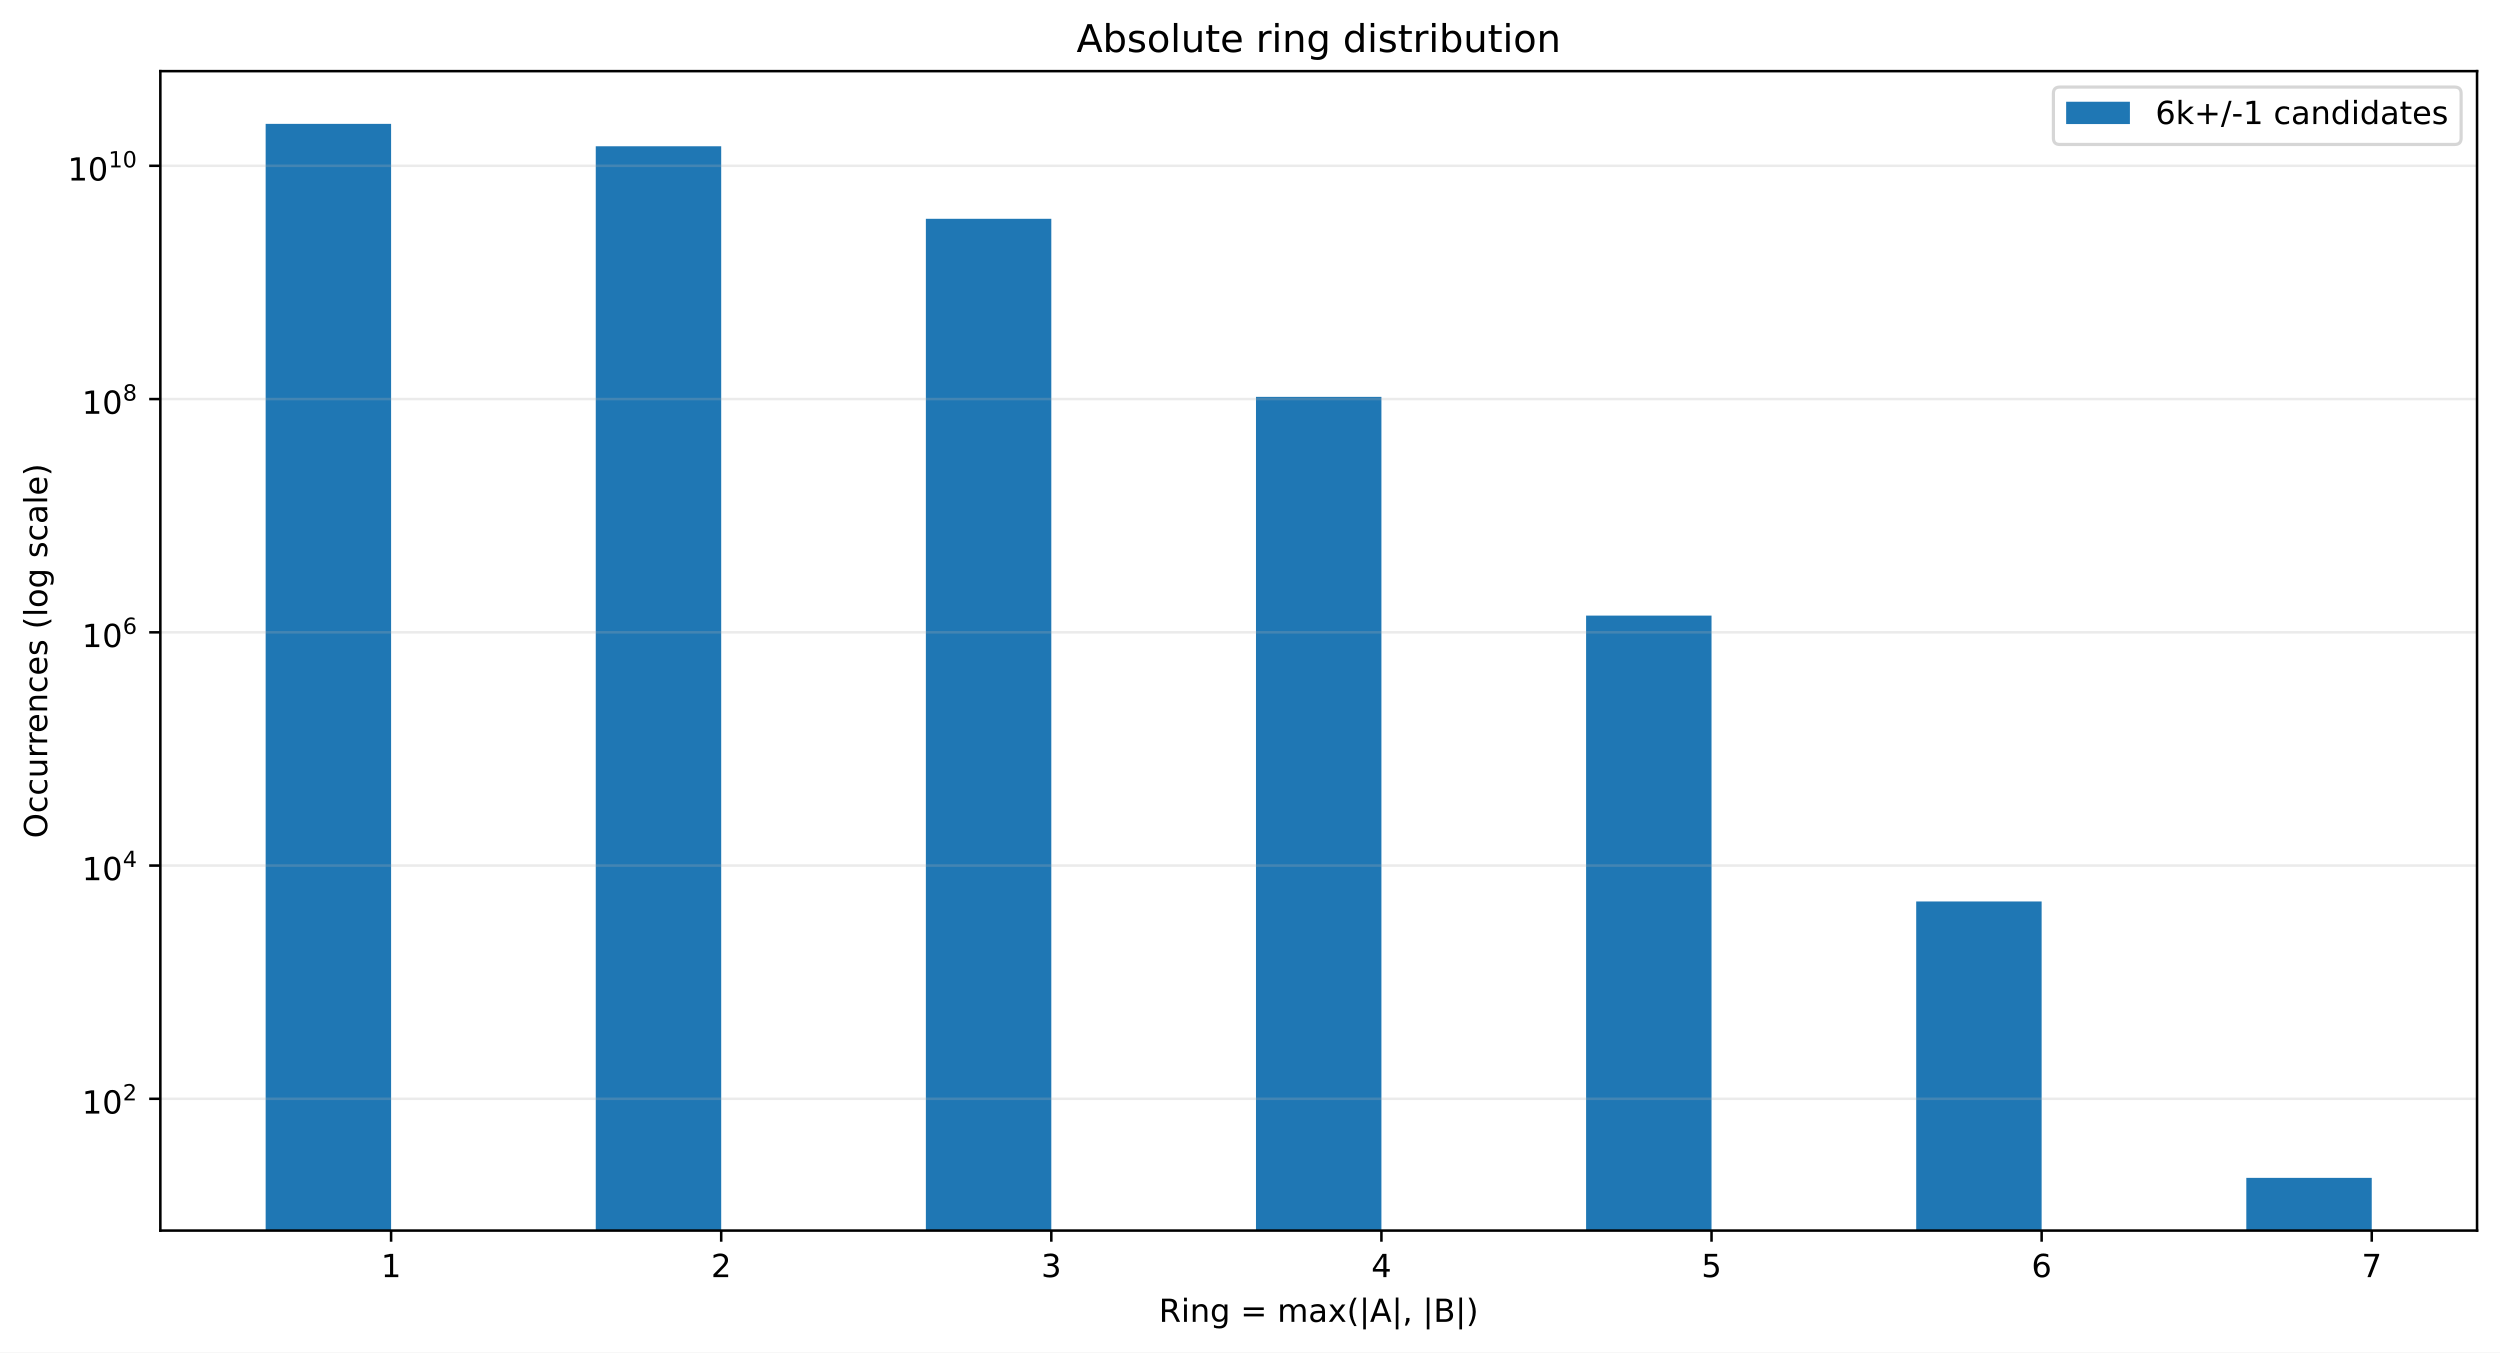
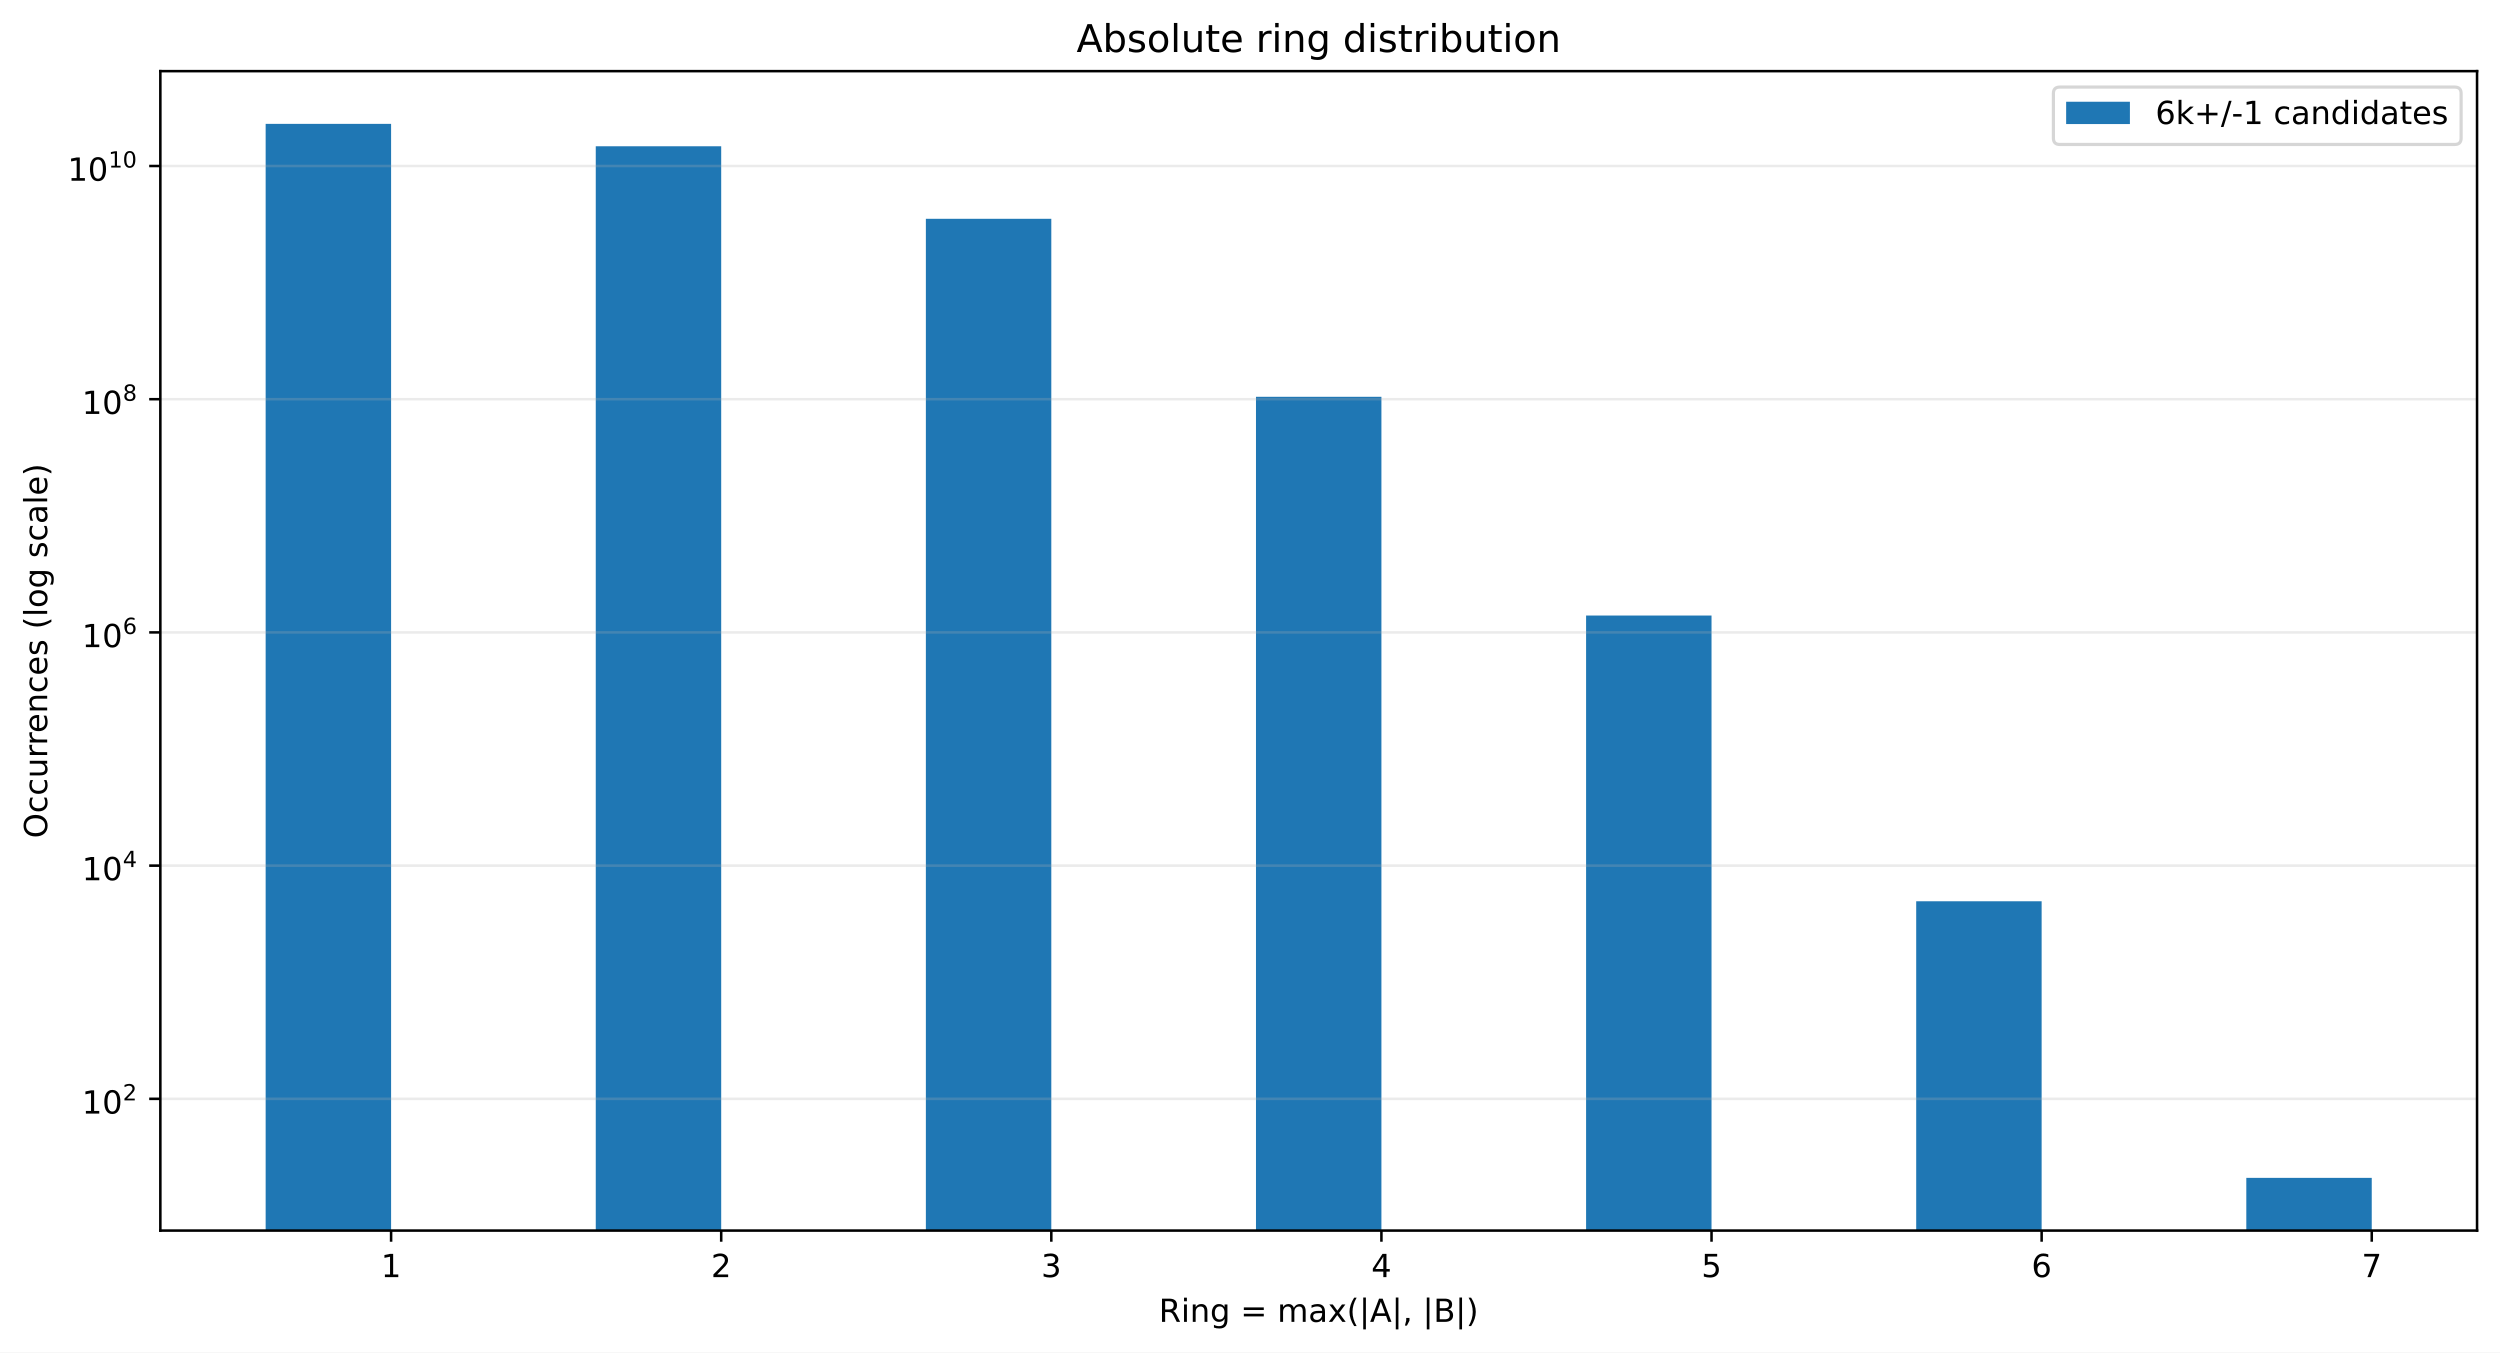
<svg xmlns="http://www.w3.org/2000/svg" xmlns:xlink="http://www.w3.org/1999/xlink" width="784.258pt" height="424.28pt" viewBox="0 0 784.258 424.28" version="1.1">
  <defs>
    <style type="text/css">*{stroke-linejoin: round; stroke-linecap: butt}</style>
  </defs>
  <g id="figure_1">
    <g id="patch_1">
      <path d="M 0 424.28  L 784.258 424.28  L 784.258 0  L 0 0  z " style="fill: #ffffff" />
    </g>
    <g id="axes_1">
      <g id="patch_2">
        <path d="M 50.301 386.036  L 777.058 386.036  L 777.058 22.318  L 50.301 22.318  z " style="fill: #ffffff" />
      </g>
      <g id="patch_3">
-         <path d="M 83.335 37004.671  L 122.687 37004.671  L 122.687 38.851  L 83.335 38.851  z " clip-path="url(#pf25385299b)" style="fill: #1f77b4" />
+         <path d="M 83.335 36997.822  L 122.687 36997.822  L 122.687 38.851  L 83.335 38.851  z " clip-path="url(#p84c9905903)" style="fill: #1f77b4" />
      </g>
      <g id="patch_4">
-         <path d="M 186.891 37004.671  L 226.243 37004.671  L 226.243 45.893  L 186.891 45.893  z " clip-path="url(#pf25385299b)" style="fill: #1f77b4" />
+         <path d="M 186.891 36997.822  L 226.243 36997.822  L 226.243 45.892  L 186.891 45.892  z " clip-path="url(#p84c9905903)" style="fill: #1f77b4" />
      </g>
      <g id="patch_5">
-         <path d="M 290.448 37004.671  L 329.799 37004.671  L 329.799 68.639  L 290.448 68.639  z " clip-path="url(#pf25385299b)" style="fill: #1f77b4" />
+         <path d="M 290.448 36997.822  L 329.799 36997.822  L 329.799 68.633  L 290.448 68.633  z " clip-path="url(#p84c9905903)" style="fill: #1f77b4" />
      </g>
      <g id="patch_6">
-         <path d="M 394.004 37004.671  L 433.355 37004.671  L 433.355 124.49  L 394.004 124.49  z " clip-path="url(#pf25385299b)" style="fill: #1f77b4" />
+         <path d="M 394.004 36997.822  L 433.355 36997.822  L 433.355 124.474  L 394.004 124.474  z " clip-path="url(#p84c9905903)" style="fill: #1f77b4" />
      </g>
      <g id="patch_7">
-         <path d="M 497.56 37004.671  L 536.912 37004.671  L 536.912 193.114  L 497.56 193.114  z " clip-path="url(#pf25385299b)" style="fill: #1f77b4" />
+         <path d="M 497.56 36997.822  L 536.912 36997.822  L 536.912 193.084  L 497.56 193.084  z " clip-path="url(#p84c9905903)" style="fill: #1f77b4" />
      </g>
      <g id="patch_8">
-         <path d="M 601.116 37004.671  L 640.468 37004.671  L 640.468 282.792  L 601.116 282.792  z " clip-path="url(#pf25385299b)" style="fill: #1f77b4" />
+         <path d="M 601.116 36997.822  L 640.468 36997.822  L 640.468 282.731  L 601.116 282.731  z " clip-path="url(#p84c9905903)" style="fill: #1f77b4" />
      </g>
      <g id="patch_9">
-         <path d="M 704.673 37004.671  L 744.024 37004.671  L 744.024 369.503  L 704.673 369.503  z " clip-path="url(#pf25385299b)" style="fill: #1f77b4" />
+         <path d="M 704.673 36997.822  L 744.024 36997.822  L 744.024 369.503  L 704.673 369.503  z " clip-path="url(#p84c9905903)" style="fill: #1f77b4" />
      </g>
      <g id="matplotlib.axis_1">
        <g id="xtick_1">
          <g id="line2d_1">
            <defs>
-               <path id="m7c9c270960" d="M 0 0  L 0 3.5  " style="stroke: #000000; stroke-width: 0.8" />
+               <path id="m8d8dc28880" d="M 0 0  L 0 3.5  " style="stroke: #000000; stroke-width: 0.8" />
            </defs>
            <g>
-               <use xlink:href="#m7c9c270960" x="122.687" y="386.036" style="stroke: #000000; stroke-width: 0.8" />
+               <use xlink:href="#m8d8dc28880" x="122.687" y="386.036" style="stroke: #000000; stroke-width: 0.8" />
            </g>
          </g>
          <g id="text_1">
            <g transform="translate(119.5053 400.6334) scale(0.1 -0.1)">
              <defs>
                <path id="DejaVuSans-14" d="M 794 531  L 1825 531  L 1825 4091  L 703 3866  L 703 4441  L 1819 4666  L 2450 4666  L 2450 531  L 3481 531  L 3481 0  L 794 0  L 794 531  z " transform="scale(0.015625)" />
              </defs>
              <use xlink:href="#DejaVuSans-14" />
            </g>
          </g>
        </g>
        <g id="xtick_2">
          <g id="line2d_2">
            <g>
-               <use xlink:href="#m7c9c270960" x="226.243" y="386.036" style="stroke: #000000; stroke-width: 0.8" />
+               <use xlink:href="#m8d8dc28880" x="226.243" y="386.036" style="stroke: #000000; stroke-width: 0.8" />
            </g>
          </g>
          <g id="text_2">
            <g transform="translate(223.0616 400.6334) scale(0.1 -0.1)">
              <defs>
                <path id="DejaVuSans-15" d="M 1228 531  L 3431 531  L 3431 0  L 469 0  L 469 531  Q 828 903 1448 1529  Q 2069 2156 2228 2338  Q 2531 2678 2651 2914  Q 2772 3150 2772 3378  Q 2772 3750 2511 3984  Q 2250 4219 1831 4219  Q 1534 4219 1204 4116  Q 875 4013 500 3803  L 500 4441  Q 881 4594 1212 4672  Q 1544 4750 1819 4750  Q 2544 4750 2975 4387  Q 3406 4025 3406 3419  Q 3406 3131 3298 2873  Q 3191 2616 2906 2266  Q 2828 2175 2409 1742  Q 1991 1309 1228 531  z " transform="scale(0.015625)" />
              </defs>
              <use xlink:href="#DejaVuSans-15" />
            </g>
          </g>
        </g>
        <g id="xtick_3">
          <g id="line2d_3">
            <g>
-               <use xlink:href="#m7c9c270960" x="329.799" y="386.036" style="stroke: #000000; stroke-width: 0.8" />
+               <use xlink:href="#m8d8dc28880" x="329.799" y="386.036" style="stroke: #000000; stroke-width: 0.8" />
            </g>
          </g>
          <g id="text_3">
            <g transform="translate(326.6178 400.6334) scale(0.1 -0.1)">
              <defs>
                <path id="DejaVuSans-16" d="M 2597 2516  Q 3050 2419 3304 2112  Q 3559 1806 3559 1356  Q 3559 666 3084 287  Q 2609 -91 1734 -91  Q 1441 -91 1130 -33  Q 819 25 488 141  L 488 750  Q 750 597 1062 519  Q 1375 441 1716 441  Q 2309 441 2620 675  Q 2931 909 2931 1356  Q 2931 1769 2642 2001  Q 2353 2234 1838 2234  L 1294 2234  L 1294 2753  L 1863 2753  Q 2328 2753 2575 2939  Q 2822 3125 2822 3475  Q 2822 3834 2567 4026  Q 2313 4219 1838 4219  Q 1578 4219 1281 4162  Q 984 4106 628 3988  L 628 4550  Q 988 4650 1302 4700  Q 1616 4750 1894 4750  Q 2613 4750 3031 4423  Q 3450 4097 3450 3541  Q 3450 3153 3228 2886  Q 3006 2619 2597 2516  z " transform="scale(0.015625)" />
              </defs>
              <use xlink:href="#DejaVuSans-16" />
            </g>
          </g>
        </g>
        <g id="xtick_4">
          <g id="line2d_4">
            <g>
-               <use xlink:href="#m7c9c270960" x="433.355" y="386.036" style="stroke: #000000; stroke-width: 0.8" />
+               <use xlink:href="#m8d8dc28880" x="433.355" y="386.036" style="stroke: #000000; stroke-width: 0.8" />
            </g>
          </g>
          <g id="text_4">
            <g transform="translate(430.174 400.6334) scale(0.1 -0.1)">
              <defs>
                <path id="DejaVuSans-17" d="M 2419 4116  L 825 1625  L 2419 1625  L 2419 4116  z M 2253 4666  L 3047 4666  L 3047 1625  L 3713 1625  L 3713 1100  L 3047 1100  L 3047 0  L 2419 0  L 2419 1100  L 313 1100  L 313 1709  L 2253 4666  z " transform="scale(0.015625)" />
              </defs>
              <use xlink:href="#DejaVuSans-17" />
            </g>
          </g>
        </g>
        <g id="xtick_5">
          <g id="line2d_5">
            <g>
-               <use xlink:href="#m7c9c270960" x="536.912" y="386.036" style="stroke: #000000; stroke-width: 0.8" />
+               <use xlink:href="#m8d8dc28880" x="536.912" y="386.036" style="stroke: #000000; stroke-width: 0.8" />
            </g>
          </g>
          <g id="text_5">
            <g transform="translate(533.7303 400.6334) scale(0.1 -0.1)">
              <defs>
                <path id="DejaVuSans-18" d="M 691 4666  L 3169 4666  L 3169 4134  L 1269 4134  L 1269 2991  Q 1406 3038 1543 3061  Q 1681 3084 1819 3084  Q 2600 3084 3056 2656  Q 3513 2228 3513 1497  Q 3513 744 3044 326  Q 2575 -91 1722 -91  Q 1428 -91 1123 -41  Q 819 9 494 109  L 494 744  Q 775 591 1075 516  Q 1375 441 1709 441  Q 2250 441 2565 725  Q 2881 1009 2881 1497  Q 2881 1984 2565 2268  Q 2250 2553 1709 2553  Q 1456 2553 1204 2497  Q 953 2441 691 2322  L 691 4666  z " transform="scale(0.015625)" />
              </defs>
              <use xlink:href="#DejaVuSans-18" />
            </g>
          </g>
        </g>
        <g id="xtick_6">
          <g id="line2d_6">
            <g>
-               <use xlink:href="#m7c9c270960" x="640.468" y="386.036" style="stroke: #000000; stroke-width: 0.8" />
+               <use xlink:href="#m8d8dc28880" x="640.468" y="386.036" style="stroke: #000000; stroke-width: 0.8" />
            </g>
          </g>
          <g id="text_6">
            <g transform="translate(637.2865 400.6334) scale(0.1 -0.1)">
              <defs>
                <path id="DejaVuSans-19" d="M 2113 2584  Q 1688 2584 1439 2293  Q 1191 2003 1191 1497  Q 1191 994 1439 701  Q 1688 409 2113 409  Q 2538 409 2786 701  Q 3034 994 3034 1497  Q 3034 2003 2786 2293  Q 2538 2584 2113 2584  z M 3366 4563  L 3366 3988  Q 3128 4100 2886 4159  Q 2644 4219 2406 4219  Q 1781 4219 1451 3797  Q 1122 3375 1075 2522  Q 1259 2794 1537 2939  Q 1816 3084 2150 3084  Q 2853 3084 3261 2657  Q 3669 2231 3669 1497  Q 3669 778 3244 343  Q 2819 -91 2113 -91  Q 1303 -91 875 529  Q 447 1150 447 2328  Q 447 3434 972 4092  Q 1497 4750 2381 4750  Q 2619 4750 2861 4703  Q 3103 4656 3366 4563  z " transform="scale(0.015625)" />
              </defs>
              <use xlink:href="#DejaVuSans-19" />
            </g>
          </g>
        </g>
        <g id="xtick_7">
          <g id="line2d_7">
            <g>
-               <use xlink:href="#m7c9c270960" x="744.024" y="386.036" style="stroke: #000000; stroke-width: 0.8" />
+               <use xlink:href="#m8d8dc28880" x="744.024" y="386.036" style="stroke: #000000; stroke-width: 0.8" />
            </g>
          </g>
          <g id="text_7">
            <g transform="translate(740.8427 400.6334) scale(0.1 -0.1)">
              <defs>
                <path id="DejaVuSans-1a" d="M 525 4666  L 3525 4666  L 3525 4397  L 1831 0  L 1172 0  L 2766 4134  L 525 4134  L 525 4666  z " transform="scale(0.015625)" />
              </defs>
              <use xlink:href="#DejaVuSans-1a" />
            </g>
          </g>
        </g>
        <g id="text_8">
          <g transform="translate(363.5437 414.678) scale(0.1 -0.1)">
            <defs>
              <path id="DejaVuSans-35" d="M 2841 2188  Q 3044 2119 3236 1894  Q 3428 1669 3622 1275  L 4263 0  L 3584 0  L 2988 1197  Q 2756 1666 2539 1819  Q 2322 1972 1947 1972  L 1259 1972  L 1259 0  L 628 0  L 628 4666  L 2053 4666  Q 2853 4666 3247 4331  Q 3641 3997 3641 3322  Q 3641 2881 3436 2590  Q 3231 2300 2841 2188  z M 1259 4147  L 1259 2491  L 2053 2491  Q 2509 2491 2742 2702  Q 2975 2913 2975 3322  Q 2975 3731 2742 3939  Q 2509 4147 2053 4147  L 1259 4147  z " transform="scale(0.015625)" />
              <path id="DejaVuSans-4c" d="M 603 3500  L 1178 3500  L 1178 0  L 603 0  L 603 3500  z M 603 4863  L 1178 4863  L 1178 4134  L 603 4134  L 603 4863  z " transform="scale(0.015625)" />
              <path id="DejaVuSans-51" d="M 3513 2113  L 3513 0  L 2938 0  L 2938 2094  Q 2938 2591 2744 2837  Q 2550 3084 2163 3084  Q 1697 3084 1428 2787  Q 1159 2491 1159 1978  L 1159 0  L 581 0  L 581 3500  L 1159 3500  L 1159 2956  Q 1366 3272 1645 3428  Q 1925 3584 2291 3584  Q 2894 3584 3203 3211  Q 3513 2838 3513 2113  z " transform="scale(0.015625)" />
              <path id="DejaVuSans-4a" d="M 2906 1791  Q 2906 2416 2648 2759  Q 2391 3103 1925 3103  Q 1463 3103 1205 2759  Q 947 2416 947 1791  Q 947 1169 1205 825  Q 1463 481 1925 481  Q 2391 481 2648 825  Q 2906 1169 2906 1791  z M 3481 434  Q 3481 -459 3084 -895  Q 2688 -1331 1869 -1331  Q 1566 -1331 1297 -1286  Q 1028 -1241 775 -1147  L 775 -588  Q 1028 -725 1275 -790  Q 1522 -856 1778 -856  Q 2344 -856 2625 -561  Q 2906 -266 2906 331  L 2906 616  Q 2728 306 2450 153  Q 2172 0 1784 0  Q 1141 0 747 490  Q 353 981 353 1791  Q 353 2603 747 3093  Q 1141 3584 1784 3584  Q 2172 3584 2450 3431  Q 2728 3278 2906 2969  L 2906 3500  L 3481 3500  L 3481 434  z " transform="scale(0.015625)" />
              <path id="DejaVuSans-3" transform="scale(0.015625)" />
              <path id="DejaVuSans-20" d="M 678 2906  L 4684 2906  L 4684 2381  L 678 2381  L 678 2906  z M 678 1631  L 4684 1631  L 4684 1100  L 678 1100  L 678 1631  z " transform="scale(0.015625)" />
              <path id="DejaVuSans-50" d="M 3328 2828  Q 3544 3216 3844 3400  Q 4144 3584 4550 3584  Q 5097 3584 5394 3201  Q 5691 2819 5691 2113  L 5691 0  L 5113 0  L 5113 2094  Q 5113 2597 4934 2840  Q 4756 3084 4391 3084  Q 3944 3084 3684 2787  Q 3425 2491 3425 1978  L 3425 0  L 2847 0  L 2847 2094  Q 2847 2600 2669 2842  Q 2491 3084 2119 3084  Q 1678 3084 1418 2786  Q 1159 2488 1159 1978  L 1159 0  L 581 0  L 581 3500  L 1159 3500  L 1159 2956  Q 1356 3278 1631 3431  Q 1906 3584 2284 3584  Q 2666 3584 2933 3390  Q 3200 3197 3328 2828  z " transform="scale(0.015625)" />
              <path id="DejaVuSans-44" d="M 2194 1759  Q 1497 1759 1228 1600  Q 959 1441 959 1056  Q 959 750 1161 570  Q 1363 391 1709 391  Q 2188 391 2477 730  Q 2766 1069 2766 1631  L 2766 1759  L 2194 1759  z M 3341 1997  L 3341 0  L 2766 0  L 2766 531  Q 2569 213 2275 61  Q 1981 -91 1556 -91  Q 1019 -91 701 211  Q 384 513 384 1019  Q 384 1609 779 1909  Q 1175 2209 1959 2209  L 2766 2209  L 2766 2266  Q 2766 2663 2505 2880  Q 2244 3097 1772 3097  Q 1472 3097 1187 3025  Q 903 2953 641 2809  L 641 3341  Q 956 3463 1253 3523  Q 1550 3584 1831 3584  Q 2591 3584 2966 3190  Q 3341 2797 3341 1997  z " transform="scale(0.015625)" />
              <path id="DejaVuSans-5b" d="M 3513 3500  L 2247 1797  L 3578 0  L 2900 0  L 1881 1375  L 863 0  L 184 0  L 1544 1831  L 300 3500  L 978 3500  L 1906 2253  L 2834 3500  L 3513 3500  z " transform="scale(0.015625)" />
              <path id="DejaVuSans-b" d="M 1984 4856  Q 1566 4138 1362 3434  Q 1159 2731 1159 2009  Q 1159 1288 1364 580  Q 1569 -128 1984 -844  L 1484 -844  Q 1016 -109 783 600  Q 550 1309 550 2009  Q 550 2706 781 3412  Q 1013 4119 1484 4856  L 1984 4856  z " transform="scale(0.015625)" />
              <path id="DejaVuSans-5f" d="M 1344 4891  L 1344 -1509  L 813 -1509  L 813 4891  L 1344 4891  z " transform="scale(0.015625)" />
              <path id="DejaVuSans-24" d="M 2188 4044  L 1331 1722  L 3047 1722  L 2188 4044  z M 1831 4666  L 2547 4666  L 4325 0  L 3669 0  L 3244 1197  L 1141 1197  L 716 0  L 50 0  L 1831 4666  z " transform="scale(0.015625)" />
              <path id="DejaVuSans-f" d="M 750 794  L 1409 794  L 1409 256  L 897 -744  L 494 -744  L 750 256  L 750 794  z " transform="scale(0.015625)" />
              <path id="DejaVuSans-25" d="M 1259 2228  L 1259 519  L 2272 519  Q 2781 519 3026 730  Q 3272 941 3272 1375  Q 3272 1813 3026 2020  Q 2781 2228 2272 2228  L 1259 2228  z M 1259 4147  L 1259 2741  L 2194 2741  Q 2656 2741 2882 2914  Q 3109 3088 3109 3444  Q 3109 3797 2882 3972  Q 2656 4147 2194 4147  L 1259 4147  z M 628 4666  L 2241 4666  Q 2963 4666 3353 4366  Q 3744 4066 3744 3513  Q 3744 3084 3544 2831  Q 3344 2578 2956 2516  Q 3422 2416 3680 2098  Q 3938 1781 3938 1306  Q 3938 681 3513 340  Q 3088 0 2303 0  L 628 0  L 628 4666  z " transform="scale(0.015625)" />
              <path id="DejaVuSans-c" d="M 513 4856  L 1013 4856  Q 1481 4119 1714 3412  Q 1947 2706 1947 2009  Q 1947 1309 1714 600  Q 1481 -109 1013 -844  L 513 -844  Q 928 -128 1133 580  Q 1338 1288 1338 2009  Q 1338 2731 1133 3434  Q 928 4138 513 4856  z " transform="scale(0.015625)" />
            </defs>
            <use xlink:href="#DejaVuSans-35" />
            <use xlink:href="#DejaVuSans-4c" transform="translate(69.48438 0)" />
            <use xlink:href="#DejaVuSans-51" transform="translate(97.26562 0)" />
            <use xlink:href="#DejaVuSans-4a" transform="translate(160.6406 0)" />
            <use xlink:href="#DejaVuSans-3" transform="translate(224.125 0)" />
            <use xlink:href="#DejaVuSans-20" transform="translate(255.9062 0)" />
            <use xlink:href="#DejaVuSans-3" transform="translate(339.7031 0)" />
            <use xlink:href="#DejaVuSans-50" transform="translate(371.4844 0)" />
            <use xlink:href="#DejaVuSans-44" transform="translate(468.8906 0)" />
            <use xlink:href="#DejaVuSans-5b" transform="translate(530.1719 0)" />
            <use xlink:href="#DejaVuSans-b" transform="translate(589.3594 0)" />
            <use xlink:href="#DejaVuSans-5f" transform="translate(628.375 0)" />
            <use xlink:href="#DejaVuSans-24" transform="translate(662.0625 0)" />
            <use xlink:href="#DejaVuSans-5f" transform="translate(730.4688 0)" />
            <use xlink:href="#DejaVuSans-f" transform="translate(764.1562 0)" />
            <use xlink:href="#DejaVuSans-3" transform="translate(795.9375 0)" />
            <use xlink:href="#DejaVuSans-5f" transform="translate(827.7188 0)" />
            <use xlink:href="#DejaVuSans-25" transform="translate(861.4062 0)" />
            <use xlink:href="#DejaVuSans-5f" transform="translate(930.0156 0)" />
            <use xlink:href="#DejaVuSans-c" transform="translate(963.7031 0)" />
          </g>
        </g>
      </g>
      <g id="matplotlib.axis_2">
        <g id="ytick_1">
          <g id="line2d_8">
-             <path d="M 50.301 344.705  L 777.058 344.705  " clip-path="url(#pf25385299b)" style="fill: none; stroke: #b0b0b0; stroke-opacity: 0.25; stroke-width: 0.8; stroke-linecap: square" />
+             <path d="M 50.301 344.71  L 777.058 344.71  " clip-path="url(#p84c9905903)" style="fill: none; stroke: #b0b0b0; stroke-opacity: 0.25; stroke-width: 0.8; stroke-linecap: square" />
          </g>
          <g id="line2d_9">
            <defs>
-               <path id="m2049cb9047" d="M 0 0  L -3.5 0  " style="stroke: #000000; stroke-width: 0.8" />
+               <path id="m34dafd3cd9" d="M 0 0  L -3.5 0  " style="stroke: #000000; stroke-width: 0.8" />
            </defs>
            <g>
-               <use xlink:href="#m2049cb9047" x="50.301" y="344.705" style="stroke: #000000; stroke-width: 0.8" />
+               <use xlink:href="#m34dafd3cd9" x="50.301" y="344.71" style="stroke: #000000; stroke-width: 0.8" />
            </g>
          </g>
          <g id="text_9">
-             <g transform="translate(25.70078 349.4053) scale(0.1 -0.1)">
+             <g transform="translate(25.70078 349.41) scale(0.1 -0.1)">
              <defs>
                <path id="DejaVuSans-13" d="M 2034 4250  Q 1547 4250 1301 3770  Q 1056 3291 1056 2328  Q 1056 1369 1301 889  Q 1547 409 2034 409  Q 2525 409 2770 889  Q 3016 1369 3016 2328  Q 3016 3291 2770 3770  Q 2525 4250 2034 4250  z M 2034 4750  Q 2819 4750 3233 4129  Q 3647 3509 3647 2328  Q 3647 1150 3233 529  Q 2819 -91 2034 -91  Q 1250 -91 836 529  Q 422 1150 422 2328  Q 422 3509 836 4129  Q 1250 4750 2034 4750  z " transform="scale(0.015625)" />
              </defs>
              <use xlink:href="#DejaVuSans-14" transform="translate(0 0.746875)" />
              <use xlink:href="#DejaVuSans-13" transform="translate(63.62305 0.746875)" />
              <use xlink:href="#DejaVuSans-15" transform="translate(128.2031 42.04688) scale(0.7)" />
            </g>
          </g>
        </g>
        <g id="ytick_2">
          <g id="line2d_10">
-             <path d="M 50.301 271.532  L 777.058 271.532  " clip-path="url(#pf25385299b)" style="fill: none; stroke: #b0b0b0; stroke-opacity: 0.25; stroke-width: 0.8; stroke-linecap: square" />
+             <path d="M 50.301 271.55  L 777.058 271.55  " clip-path="url(#p84c9905903)" style="fill: none; stroke: #b0b0b0; stroke-opacity: 0.25; stroke-width: 0.8; stroke-linecap: square" />
          </g>
          <g id="line2d_11">
            <g>
-               <use xlink:href="#m2049cb9047" x="50.301" y="271.532" style="stroke: #000000; stroke-width: 0.8" />
+               <use xlink:href="#m34dafd3cd9" x="50.301" y="271.55" style="stroke: #000000; stroke-width: 0.8" />
            </g>
          </g>
          <g id="text_10">
-             <g transform="translate(25.70078 276.1818) scale(0.1 -0.1)">
+             <g transform="translate(25.70078 276.2001) scale(0.1 -0.1)">
              <use xlink:href="#DejaVuSans-14" transform="translate(0 0.665625)" />
              <use xlink:href="#DejaVuSans-13" transform="translate(63.62305 0.665625)" />
              <use xlink:href="#DejaVuSans-17" transform="translate(128.2031 41.96563) scale(0.7)" />
            </g>
          </g>
        </g>
        <g id="ytick_3">
          <g id="line2d_12">
-             <path d="M 50.301 198.358  L 777.058 198.358  " clip-path="url(#pf25385299b)" style="fill: none; stroke: #b0b0b0; stroke-opacity: 0.25; stroke-width: 0.8; stroke-linecap: square" />
+             <path d="M 50.301 198.39  L 777.058 198.39  " clip-path="url(#p84c9905903)" style="fill: none; stroke: #b0b0b0; stroke-opacity: 0.25; stroke-width: 0.8; stroke-linecap: square" />
          </g>
          <g id="line2d_13">
            <g>
-               <use xlink:href="#m2049cb9047" x="50.301" y="198.358" style="stroke: #000000; stroke-width: 0.8" />
+               <use xlink:href="#m34dafd3cd9" x="50.301" y="198.39" style="stroke: #000000; stroke-width: 0.8" />
            </g>
          </g>
          <g id="text_11">
-             <g transform="translate(25.70078 203.0582) scale(0.1 -0.1)">
+             <g transform="translate(25.70078 203.0902) scale(0.1 -0.1)">
              <use xlink:href="#DejaVuSans-14" transform="translate(0 0.746875)" />
              <use xlink:href="#DejaVuSans-13" transform="translate(63.62305 0.746875)" />
              <use xlink:href="#DejaVuSans-19" transform="translate(128.2031 42.04688) scale(0.7)" />
            </g>
          </g>
        </g>
        <g id="ytick_4">
          <g id="line2d_14">
-             <path d="M 50.301 125.185  L 777.058 125.185  " clip-path="url(#pf25385299b)" style="fill: none; stroke: #b0b0b0; stroke-opacity: 0.25; stroke-width: 0.8; stroke-linecap: square" />
+             <path d="M 50.301 125.23  L 777.058 125.23  " clip-path="url(#p84c9905903)" style="fill: none; stroke: #b0b0b0; stroke-opacity: 0.25; stroke-width: 0.8; stroke-linecap: square" />
          </g>
          <g id="line2d_15">
            <g>
-               <use xlink:href="#m2049cb9047" x="50.301" y="125.185" style="stroke: #000000; stroke-width: 0.8" />
+               <use xlink:href="#m34dafd3cd9" x="50.301" y="125.23" style="stroke: #000000; stroke-width: 0.8" />
            </g>
          </g>
          <g id="text_12">
-             <g transform="translate(25.70078 129.8846) scale(0.1 -0.1)">
+             <g transform="translate(25.70078 129.9303) scale(0.1 -0.1)">
              <defs>
                <path id="DejaVuSans-1b" d="M 2034 2216  Q 1584 2216 1326 1975  Q 1069 1734 1069 1313  Q 1069 891 1326 650  Q 1584 409 2034 409  Q 2484 409 2743 651  Q 3003 894 3003 1313  Q 3003 1734 2745 1975  Q 2488 2216 2034 2216  z M 1403 2484  Q 997 2584 770 2862  Q 544 3141 544 3541  Q 544 4100 942 4425  Q 1341 4750 2034 4750  Q 2731 4750 3128 4425  Q 3525 4100 3525 3541  Q 3525 3141 3298 2862  Q 3072 2584 2669 2484  Q 3125 2378 3379 2068  Q 3634 1759 3634 1313  Q 3634 634 3220 271  Q 2806 -91 2034 -91  Q 1263 -91 848 271  Q 434 634 434 1313  Q 434 1759 690 2068  Q 947 2378 1403 2484  z M 1172 3481  Q 1172 3119 1398 2916  Q 1625 2713 2034 2713  Q 2441 2713 2670 2916  Q 2900 3119 2900 3481  Q 2900 3844 2670 4047  Q 2441 4250 2034 4250  Q 1625 4250 1398 4047  Q 1172 3844 1172 3481  z " transform="scale(0.015625)" />
              </defs>
              <use xlink:href="#DejaVuSans-14" transform="translate(0 0.746875)" />
              <use xlink:href="#DejaVuSans-13" transform="translate(63.62305 0.746875)" />
              <use xlink:href="#DejaVuSans-1b" transform="translate(128.2031 42.04688) scale(0.7)" />
            </g>
          </g>
        </g>
        <g id="ytick_5">
          <g id="line2d_16">
-             <path d="M 50.301 52.011  L 777.058 52.011  " clip-path="url(#pf25385299b)" style="fill: none; stroke: #b0b0b0; stroke-opacity: 0.25; stroke-width: 0.8; stroke-linecap: square" />
+             <path d="M 50.301 52.07  L 777.058 52.07  " clip-path="url(#p84c9905903)" style="fill: none; stroke: #b0b0b0; stroke-opacity: 0.25; stroke-width: 0.8; stroke-linecap: square" />
          </g>
          <g id="line2d_17">
            <g>
-               <use xlink:href="#m2049cb9047" x="50.301" y="52.011" style="stroke: #000000; stroke-width: 0.8" />
+               <use xlink:href="#m34dafd3cd9" x="50.301" y="52.07" style="stroke: #000000; stroke-width: 0.8" />
            </g>
          </g>
          <g id="text_13">
-             <g transform="translate(21.20078 56.711) scale(0.1 -0.1)">
+             <g transform="translate(21.20078 56.77036) scale(0.1 -0.1)">
              <use xlink:href="#DejaVuSans-14" transform="translate(0 0.746875)" />
              <use xlink:href="#DejaVuSans-13" transform="translate(63.62305 0.746875)" />
              <use xlink:href="#DejaVuSans-14" transform="translate(128.2031 42.04688) scale(0.7)" />
              <use xlink:href="#DejaVuSans-13" transform="translate(172.7393 42.04688) scale(0.7)" />
            </g>
          </g>
        </g>
        <g id="text_14">
          <g transform="translate(14.79844 262.9551) rotate(-90) scale(0.1 -0.1)">
            <defs>
              <path id="DejaVuSans-32" d="M 2522 4238  Q 1834 4238 1429 3725  Q 1025 3213 1025 2328  Q 1025 1447 1429 934  Q 1834 422 2522 422  Q 3209 422 3611 934  Q 4013 1447 4013 2328  Q 4013 3213 3611 3725  Q 3209 4238 2522 4238  z M 2522 4750  Q 3503 4750 4090 4092  Q 4678 3434 4678 2328  Q 4678 1225 4090 567  Q 3503 -91 2522 -91  Q 1538 -91 948 565  Q 359 1222 359 2328  Q 359 3434 948 4092  Q 1538 4750 2522 4750  z " transform="scale(0.015625)" />
              <path id="DejaVuSans-46" d="M 3122 3366  L 3122 2828  Q 2878 2963 2633 3030  Q 2388 3097 2138 3097  Q 1578 3097 1268 2742  Q 959 2388 959 1747  Q 959 1106 1268 751  Q 1578 397 2138 397  Q 2388 397 2633 464  Q 2878 531 3122 666  L 3122 134  Q 2881 22 2623 -34  Q 2366 -91 2075 -91  Q 1284 -91 818 406  Q 353 903 353 1747  Q 353 2603 823 3093  Q 1294 3584 2113 3584  Q 2378 3584 2631 3529  Q 2884 3475 3122 3366  z " transform="scale(0.015625)" />
              <path id="DejaVuSans-58" d="M 544 1381  L 544 3500  L 1119 3500  L 1119 1403  Q 1119 906 1312 657  Q 1506 409 1894 409  Q 2359 409 2629 706  Q 2900 1003 2900 1516  L 2900 3500  L 3475 3500  L 3475 0  L 2900 0  L 2900 538  Q 2691 219 2414 64  Q 2138 -91 1772 -91  Q 1169 -91 856 284  Q 544 659 544 1381  z M 1991 3584  L 1991 3584  z " transform="scale(0.015625)" />
              <path id="DejaVuSans-55" d="M 2631 2963  Q 2534 3019 2420 3045  Q 2306 3072 2169 3072  Q 1681 3072 1420 2755  Q 1159 2438 1159 1844  L 1159 0  L 581 0  L 581 3500  L 1159 3500  L 1159 2956  Q 1341 3275 1631 3429  Q 1922 3584 2338 3584  Q 2397 3584 2469 3576  Q 2541 3569 2628 3553  L 2631 2963  z " transform="scale(0.015625)" />
              <path id="DejaVuSans-48" d="M 3597 1894  L 3597 1613  L 953 1613  Q 991 1019 1311 708  Q 1631 397 2203 397  Q 2534 397 2845 478  Q 3156 559 3463 722  L 3463 178  Q 3153 47 2828 -22  Q 2503 -91 2169 -91  Q 1331 -91 842 396  Q 353 884 353 1716  Q 353 2575 817 3079  Q 1281 3584 2069 3584  Q 2775 3584 3186 3129  Q 3597 2675 3597 1894  z M 3022 2063  Q 3016 2534 2758 2815  Q 2500 3097 2075 3097  Q 1594 3097 1305 2825  Q 1016 2553 972 2059  L 3022 2063  z " transform="scale(0.015625)" />
              <path id="DejaVuSans-56" d="M 2834 3397  L 2834 2853  Q 2591 2978 2328 3040  Q 2066 3103 1784 3103  Q 1356 3103 1142 2972  Q 928 2841 928 2578  Q 928 2378 1081 2264  Q 1234 2150 1697 2047  L 1894 2003  Q 2506 1872 2764 1633  Q 3022 1394 3022 966  Q 3022 478 2636 193  Q 2250 -91 1575 -91  Q 1294 -91 989 -36  Q 684 19 347 128  L 347 722  Q 666 556 975 473  Q 1284 391 1588 391  Q 1994 391 2212 530  Q 2431 669 2431 922  Q 2431 1156 2273 1281  Q 2116 1406 1581 1522  L 1381 1569  Q 847 1681 609 1914  Q 372 2147 372 2553  Q 372 3047 722 3315  Q 1072 3584 1716 3584  Q 2034 3584 2315 3537  Q 2597 3491 2834 3397  z " transform="scale(0.015625)" />
              <path id="DejaVuSans-4f" d="M 603 4863  L 1178 4863  L 1178 0  L 603 0  L 603 4863  z " transform="scale(0.015625)" />
              <path id="DejaVuSans-52" d="M 1959 3097  Q 1497 3097 1228 2736  Q 959 2375 959 1747  Q 959 1119 1226 758  Q 1494 397 1959 397  Q 2419 397 2687 759  Q 2956 1122 2956 1747  Q 2956 2369 2687 2733  Q 2419 3097 1959 3097  z M 1959 3584  Q 2709 3584 3137 3096  Q 3566 2609 3566 1747  Q 3566 888 3137 398  Q 2709 -91 1959 -91  Q 1206 -91 779 398  Q 353 888 353 1747  Q 353 2609 779 3096  Q 1206 3584 1959 3584  z " transform="scale(0.015625)" />
            </defs>
            <use xlink:href="#DejaVuSans-32" />
            <use xlink:href="#DejaVuSans-46" transform="translate(78.71875 0)" />
            <use xlink:href="#DejaVuSans-46" transform="translate(133.7031 0)" />
            <use xlink:href="#DejaVuSans-58" transform="translate(188.6875 0)" />
            <use xlink:href="#DejaVuSans-55" transform="translate(252.0625 0)" />
            <use xlink:href="#DejaVuSans-55" transform="translate(291.4219 0)" />
            <use xlink:href="#DejaVuSans-48" transform="translate(330.3281 0)" />
            <use xlink:href="#DejaVuSans-51" transform="translate(391.8594 0)" />
            <use xlink:href="#DejaVuSans-46" transform="translate(455.2344 0)" />
            <use xlink:href="#DejaVuSans-48" transform="translate(510.2188 0)" />
            <use xlink:href="#DejaVuSans-56" transform="translate(571.75 0)" />
            <use xlink:href="#DejaVuSans-3" transform="translate(623.8438 0)" />
            <use xlink:href="#DejaVuSans-b" transform="translate(655.625 0)" />
            <use xlink:href="#DejaVuSans-4f" transform="translate(694.6406 0)" />
            <use xlink:href="#DejaVuSans-52" transform="translate(722.4219 0)" />
            <use xlink:href="#DejaVuSans-4a" transform="translate(783.6094 0)" />
            <use xlink:href="#DejaVuSans-3" transform="translate(847.0938 0)" />
            <use xlink:href="#DejaVuSans-56" transform="translate(878.875 0)" />
            <use xlink:href="#DejaVuSans-46" transform="translate(930.9688 0)" />
            <use xlink:href="#DejaVuSans-44" transform="translate(985.9531 0)" />
            <use xlink:href="#DejaVuSans-4f" transform="translate(1047.234 0)" />
            <use xlink:href="#DejaVuSans-48" transform="translate(1075.016 0)" />
            <use xlink:href="#DejaVuSans-c" transform="translate(1136.547 0)" />
          </g>
        </g>
      </g>
      <g id="patch_10">
        <path d="M 50.301 386.036  L 50.301 22.318  " style="fill: none; stroke: #000000; stroke-width: 0.8; stroke-linejoin: miter; stroke-linecap: square" />
      </g>
      <g id="patch_11">
        <path d="M 777.058 386.036  L 777.058 22.318  " style="fill: none; stroke: #000000; stroke-width: 0.8; stroke-linejoin: miter; stroke-linecap: square" />
      </g>
      <g id="patch_12">
        <path d="M 50.301 386.036  L 777.058 386.036  " style="fill: none; stroke: #000000; stroke-width: 0.8; stroke-linejoin: miter; stroke-linecap: square" />
      </g>
      <g id="patch_13">
        <path d="M 50.301 22.318  L 777.058 22.318  " style="fill: none; stroke: #000000; stroke-width: 0.8; stroke-linejoin: miter; stroke-linecap: square" />
      </g>
      <g id="text_15">
        <g transform="translate(337.7055 16.31812) scale(0.12 -0.12)">
          <defs>
            <path id="DejaVuSans-45" d="M 3116 1747  Q 3116 2381 2855 2742  Q 2594 3103 2138 3103  Q 1681 3103 1420 2742  Q 1159 2381 1159 1747  Q 1159 1113 1420 752  Q 1681 391 2138 391  Q 2594 391 2855 752  Q 3116 1113 3116 1747  z M 1159 2969  Q 1341 3281 1617 3432  Q 1894 3584 2278 3584  Q 2916 3584 3314 3078  Q 3713 2572 3713 1747  Q 3713 922 3314 415  Q 2916 -91 2278 -91  Q 1894 -91 1617 61  Q 1341 213 1159 525  L 1159 0  L 581 0  L 581 4863  L 1159 4863  L 1159 2969  z " transform="scale(0.015625)" />
            <path id="DejaVuSans-57" d="M 1172 4494  L 1172 3500  L 2356 3500  L 2356 3053  L 1172 3053  L 1172 1153  Q 1172 725 1289 603  Q 1406 481 1766 481  L 2356 481  L 2356 0  L 1766 0  Q 1100 0 847 248  Q 594 497 594 1153  L 594 3053  L 172 3053  L 172 3500  L 594 3500  L 594 4494  L 1172 4494  z " transform="scale(0.015625)" />
            <path id="DejaVuSans-47" d="M 2906 2969  L 2906 4863  L 3481 4863  L 3481 0  L 2906 0  L 2906 525  Q 2725 213 2448 61  Q 2172 -91 1784 -91  Q 1150 -91 751 415  Q 353 922 353 1747  Q 353 2572 751 3078  Q 1150 3584 1784 3584  Q 2172 3584 2448 3432  Q 2725 3281 2906 2969  z M 947 1747  Q 947 1113 1208 752  Q 1469 391 1925 391  Q 2381 391 2643 752  Q 2906 1113 2906 1747  Q 2906 2381 2643 2742  Q 2381 3103 1925 3103  Q 1469 3103 1208 2742  Q 947 2381 947 1747  z " transform="scale(0.015625)" />
          </defs>
          <use xlink:href="#DejaVuSans-24" />
          <use xlink:href="#DejaVuSans-45" transform="translate(68.40625 0)" />
          <use xlink:href="#DejaVuSans-56" transform="translate(131.8906 0)" />
          <use xlink:href="#DejaVuSans-52" transform="translate(183.9844 0)" />
          <use xlink:href="#DejaVuSans-4f" transform="translate(245.1719 0)" />
          <use xlink:href="#DejaVuSans-58" transform="translate(272.9531 0)" />
          <use xlink:href="#DejaVuSans-57" transform="translate(336.3281 0)" />
          <use xlink:href="#DejaVuSans-48" transform="translate(375.5312 0)" />
          <use xlink:href="#DejaVuSans-3" transform="translate(437.0625 0)" />
          <use xlink:href="#DejaVuSans-55" transform="translate(468.8438 0)" />
          <use xlink:href="#DejaVuSans-4c" transform="translate(509.9531 0)" />
          <use xlink:href="#DejaVuSans-51" transform="translate(537.7344 0)" />
          <use xlink:href="#DejaVuSans-4a" transform="translate(601.1094 0)" />
          <use xlink:href="#DejaVuSans-3" transform="translate(664.5938 0)" />
          <use xlink:href="#DejaVuSans-47" transform="translate(696.375 0)" />
          <use xlink:href="#DejaVuSans-4c" transform="translate(759.8594 0)" />
          <use xlink:href="#DejaVuSans-56" transform="translate(787.6406 0)" />
          <use xlink:href="#DejaVuSans-57" transform="translate(839.7344 0)" />
          <use xlink:href="#DejaVuSans-55" transform="translate(878.9375 0)" />
          <use xlink:href="#DejaVuSans-4c" transform="translate(920.0469 0)" />
          <use xlink:href="#DejaVuSans-45" transform="translate(947.8281 0)" />
          <use xlink:href="#DejaVuSans-58" transform="translate(1011.312 0)" />
          <use xlink:href="#DejaVuSans-57" transform="translate(1074.688 0)" />
          <use xlink:href="#DejaVuSans-4c" transform="translate(1113.891 0)" />
          <use xlink:href="#DejaVuSans-52" transform="translate(1141.672 0)" />
          <use xlink:href="#DejaVuSans-51" transform="translate(1202.859 0)" />
        </g>
      </g>
      <g id="legend_1">
        <g id="patch_14">
          <path d="M 646.158 45.319  L 770.058 45.319  Q 772.058 45.319 772.058 43.319  L 772.058 29.318  Q 772.058 27.318 770.058 27.318  L 646.158 27.318  Q 644.158 27.318 644.158 29.318  L 644.158 43.319  Q 644.158 45.319 646.158 45.319  z " style="fill: #ffffff; opacity: 0.8; stroke: #cccccc; stroke-linejoin: miter" />
        </g>
        <g id="patch_15">
          <path d="M 648.158 38.917  L 668.158 38.917  L 668.158 31.917  L 648.158 31.917  z " style="fill: #1f77b4" />
        </g>
        <g id="text_16">
          <g transform="translate(676.1584 38.91656) scale(0.1 -0.1)">
            <defs>
              <path id="DejaVuSans-4e" d="M 581 4863  L 1159 4863  L 1159 1991  L 2875 3500  L 3609 3500  L 1753 1863  L 3688 0  L 2938 0  L 1159 1709  L 1159 0  L 581 0  L 581 4863  z " transform="scale(0.015625)" />
              <path id="DejaVuSans-e" d="M 2944 4013  L 2944 2272  L 4684 2272  L 4684 1741  L 2944 1741  L 2944 0  L 2419 0  L 2419 1741  L 678 1741  L 678 2272  L 2419 2272  L 2419 4013  L 2944 4013  z " transform="scale(0.015625)" />
              <path id="DejaVuSans-12" d="M 1625 4666  L 2156 4666  L 531 -594  L 0 -594  L 1625 4666  z " transform="scale(0.015625)" />
              <path id="DejaVuSans-10" d="M 313 2009  L 1997 2009  L 1997 1497  L 313 1497  L 313 2009  z " transform="scale(0.015625)" />
            </defs>
            <use xlink:href="#DejaVuSans-19" />
            <use xlink:href="#DejaVuSans-4e" transform="translate(63.625 0)" />
            <use xlink:href="#DejaVuSans-e" transform="translate(121.5312 0)" />
            <use xlink:href="#DejaVuSans-12" transform="translate(205.3281 0)" />
            <use xlink:href="#DejaVuSans-10" transform="translate(239.0156 0)" />
            <use xlink:href="#DejaVuSans-14" transform="translate(275.0938 0)" />
            <use xlink:href="#DejaVuSans-3" transform="translate(338.7188 0)" />
            <use xlink:href="#DejaVuSans-46" transform="translate(370.5 0)" />
            <use xlink:href="#DejaVuSans-44" transform="translate(425.4844 0)" />
            <use xlink:href="#DejaVuSans-51" transform="translate(486.7656 0)" />
            <use xlink:href="#DejaVuSans-47" transform="translate(550.1406 0)" />
            <use xlink:href="#DejaVuSans-4c" transform="translate(613.625 0)" />
            <use xlink:href="#DejaVuSans-47" transform="translate(641.4062 0)" />
            <use xlink:href="#DejaVuSans-44" transform="translate(704.8906 0)" />
            <use xlink:href="#DejaVuSans-57" transform="translate(766.1719 0)" />
            <use xlink:href="#DejaVuSans-48" transform="translate(805.375 0)" />
            <use xlink:href="#DejaVuSans-56" transform="translate(866.9062 0)" />
          </g>
        </g>
      </g>
    </g>
  </g>
  <defs>
-     <clipPath id="pf25385299b">
+     <clipPath id="p84c9905903">
      <rect x="50.301" y="22.318" width="726.758" height="363.718" />
    </clipPath>
  </defs>
</svg>
